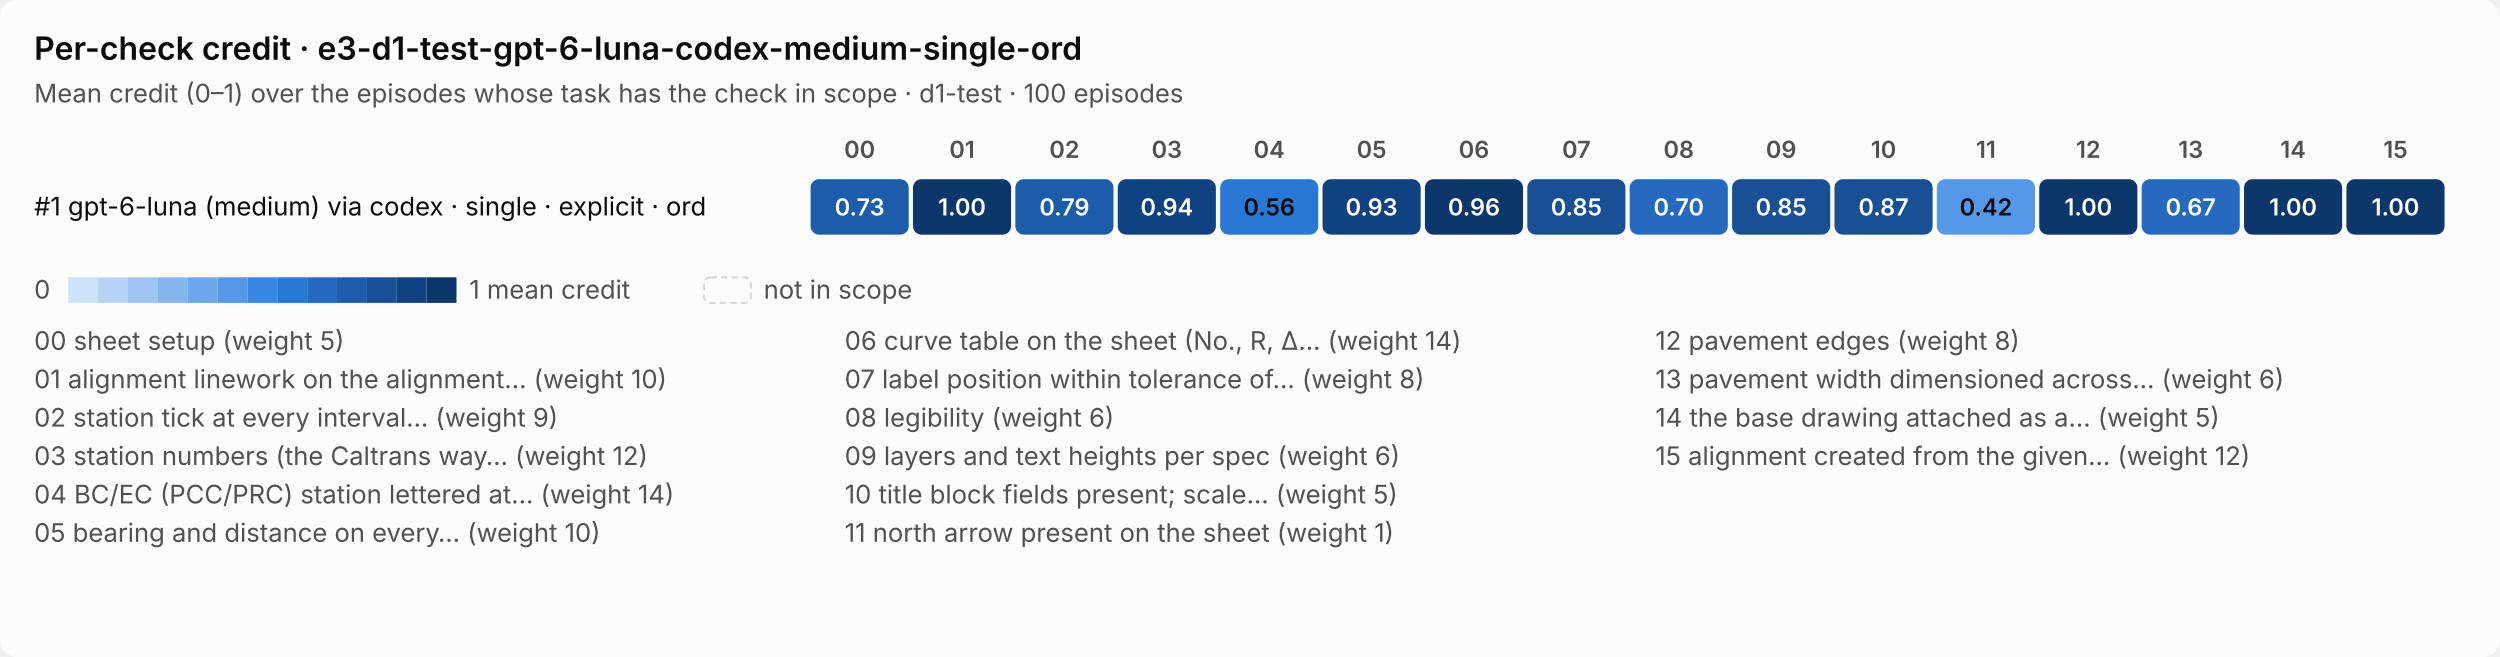
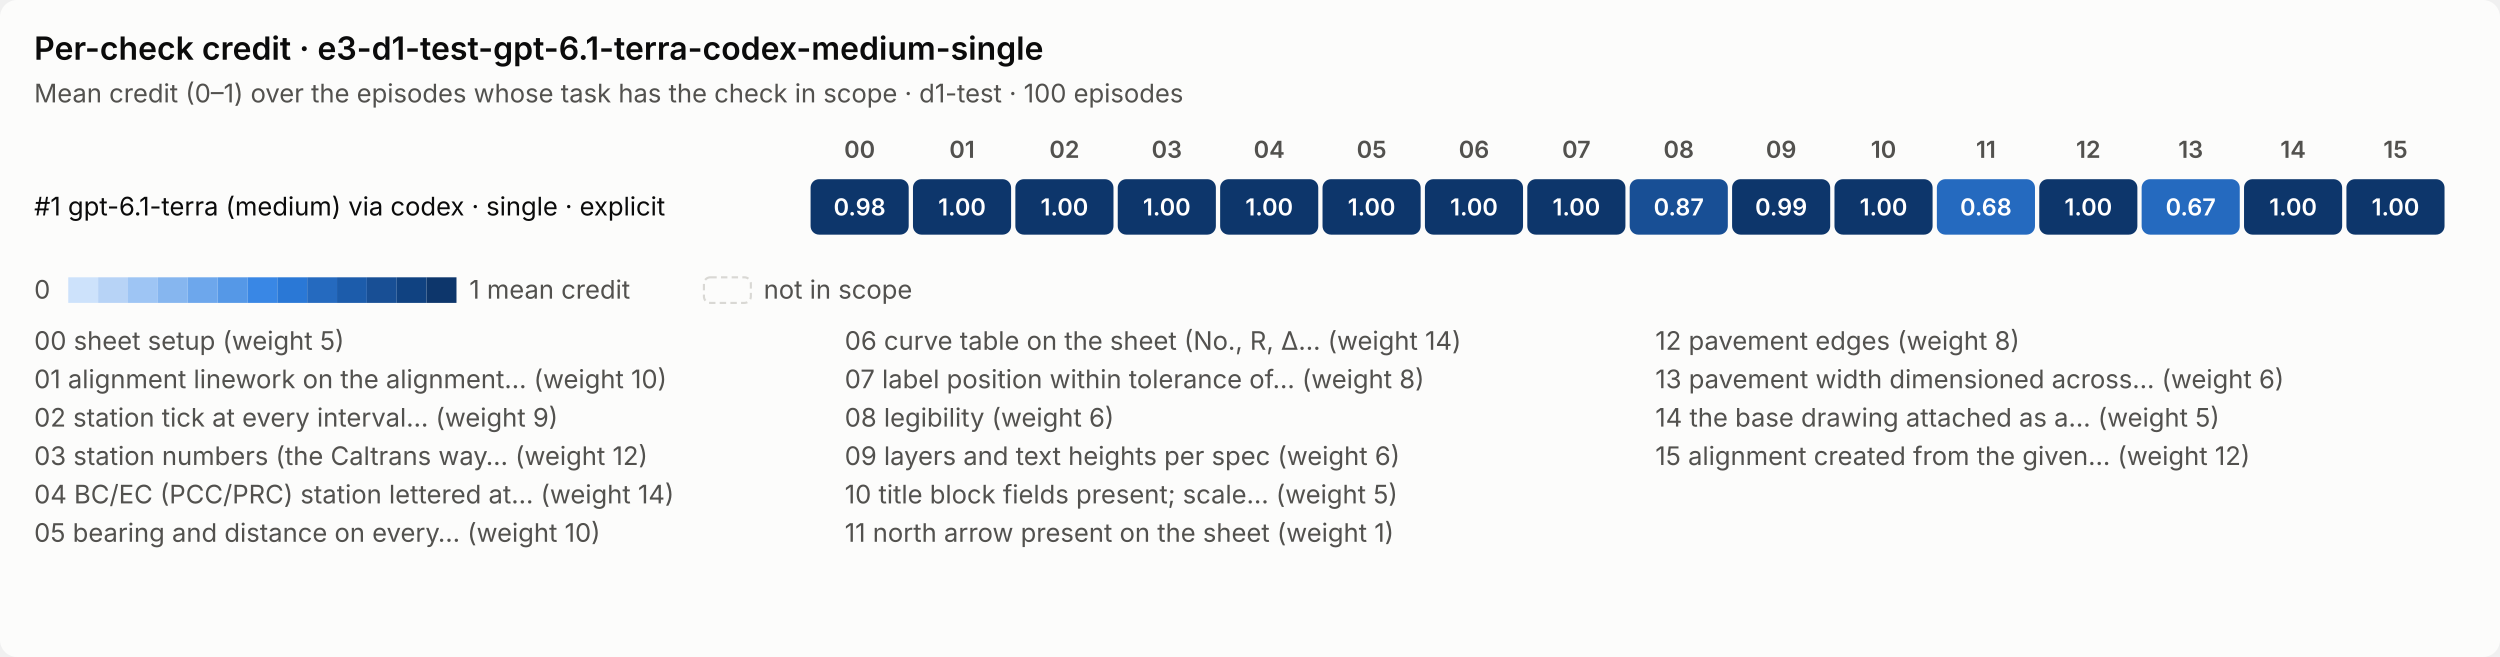
<svg xmlns="http://www.w3.org/2000/svg" width="1172" height="308" viewBox="0 0 1172 308" role="img" aria-labelledby="ttl dsc">
  <style>.t{font:600 15px system-ui,-apple-system,sans-serif;fill:#0b0b0b}.s,.k{font:12px system-ui,-apple-system,sans-serif;fill:#52514e}.l{font:12px system-ui,-apple-system,sans-serif;fill:#0b0b0b}.h{font:600 11px system-ui,-apple-system,sans-serif;fill:#52514e}.v{font:600 11px system-ui,-apple-system,sans-serif}.bg{fill:#fcfcfb}.na{fill:#fcfcfb;stroke:#d9d8d4;stroke-dasharray:3 2}.q0{fill:#cde2fb}.w0{fill:#0b0b0b}.q1{fill:#b7d3f6}.w1{fill:#0b0b0b}.q2{fill:#9ec5f4}.w2{fill:#0b0b0b}.q3{fill:#86b6ef}.w3{fill:#0b0b0b}.q4{fill:#6da7ec}.w4{fill:#0b0b0b}.q5{fill:#5598e7}.w5{fill:#0b0b0b}.q6{fill:#3987e5}.w6{fill:#0b0b0b}.q7{fill:#2a78d6}.w7{fill:#0b0b0b}.q8{fill:#256abf}.w8{fill:#ffffff}.q9{fill:#1c5cab}.w9{fill:#ffffff}.q10{fill:#184f95}.w10{fill:#ffffff}.q11{fill:#104281}.w11{fill:#ffffff}.q12{fill:#0d366b}.w12{fill:#ffffff}@media (prefers-color-scheme: dark){.t,.l{fill:#ffffff}.s,.k,.h{fill:#c3c2b7}.bg{fill:#1a1a19}.na{fill:#1a1a19;stroke:#4a4a46}.q0{fill:#0d366b}.w0{fill:#ffffff}.q1{fill:#104281}.w1{fill:#ffffff}.q2{fill:#184f95}.w2{fill:#ffffff}.q3{fill:#1c5cab}.w3{fill:#ffffff}.q4{fill:#256abf}.w4{fill:#ffffff}.q5{fill:#2a78d6}.w5{fill:#0b0b0b}.q6{fill:#3987e5}.w6{fill:#0b0b0b}.q7{fill:#5598e7}.w7{fill:#0b0b0b}.q8{fill:#6da7ec}.w8{fill:#0b0b0b}.q9{fill:#86b6ef}.w9{fill:#0b0b0b}.q10{fill:#9ec5f4}.w10{fill:#0b0b0b}.q11{fill:#b7d3f6}.w11{fill:#0b0b0b}.q12{fill:#cde2fb}.w12{fill:#0b0b0b}}</style>
  <rect class="bg" width="1172" height="308" rx="8" />
-   <text class="t" x="16" y="28">Per-check credit · e3-d1-test-gpt-6-luna-codex-medium-single-ord</text>
+   <text class="t" x="16" y="28">Per-check credit · e3-d1-test-gpt-6.1-terra-codex-medium-single</text>
  <text class="s" x="16" y="48">Mean credit (0–1) over the episodes whose task has the check in scope · d1-test · 100 episodes</text>
  <text class="h" x="403" y="74" text-anchor="middle">00</text>
  <text class="h" x="451" y="74" text-anchor="middle">01</text>
  <text class="h" x="499" y="74" text-anchor="middle">02</text>
  <text class="h" x="547" y="74" text-anchor="middle">03</text>
  <text class="h" x="595" y="74" text-anchor="middle">04</text>
  <text class="h" x="643" y="74" text-anchor="middle">05</text>
  <text class="h" x="691" y="74" text-anchor="middle">06</text>
  <text class="h" x="739" y="74" text-anchor="middle">07</text>
  <text class="h" x="787" y="74" text-anchor="middle">08</text>
  <text class="h" x="835" y="74" text-anchor="middle">09</text>
  <text class="h" x="883" y="74" text-anchor="middle">10</text>
  <text class="h" x="931" y="74" text-anchor="middle">11</text>
  <text class="h" x="979" y="74" text-anchor="middle">12</text>
  <text class="h" x="1027" y="74" text-anchor="middle">13</text>
  <text class="h" x="1075" y="74" text-anchor="middle">14</text>
  <text class="h" x="1123" y="74" text-anchor="middle">15</text>
-   <text class="l" x="16" y="101">#1  gpt-6-luna (medium) via codex · single · explicit · ord</text>
+   <text class="l" x="16" y="101">#1  gpt-6.1-terra (medium) via codex · single · explicit</text>
  <g>
-     <rect class="q9" x="380" y="84" width="46" height="26" rx="4" />
-     <text class="v w9" x="403" y="101" text-anchor="middle">0.73</text>
+     <rect class="q12" x="380" y="84" width="46" height="26" rx="4" />
+     <text class="v w12" x="403" y="101" text-anchor="middle">0.98</text>
  </g>
  <g>
    <rect class="q12" x="428" y="84" width="46" height="26" rx="4" />
    <text class="v w12" x="451" y="101" text-anchor="middle">1.00</text>
  </g>
  <g>
-     <rect class="q9" x="476" y="84" width="46" height="26" rx="4" />
-     <text class="v w9" x="499" y="101" text-anchor="middle">0.79</text>
+     <rect class="q12" x="476" y="84" width="46" height="26" rx="4" />
+     <text class="v w12" x="499" y="101" text-anchor="middle">1.00</text>
  </g>
  <g>
-     <rect class="q11" x="524" y="84" width="46" height="26" rx="4" />
-     <text class="v w11" x="547" y="101" text-anchor="middle">0.94</text>
+     <rect class="q12" x="524" y="84" width="46" height="26" rx="4" />
+     <text class="v w12" x="547" y="101" text-anchor="middle">1.00</text>
  </g>
  <g>
-     <rect class="q7" x="572" y="84" width="46" height="26" rx="4" />
-     <text class="v w7" x="595" y="101" text-anchor="middle">0.56</text>
+     <rect class="q12" x="572" y="84" width="46" height="26" rx="4" />
+     <text class="v w12" x="595" y="101" text-anchor="middle">1.00</text>
  </g>
  <g>
-     <rect class="q11" x="620" y="84" width="46" height="26" rx="4" />
-     <text class="v w11" x="643" y="101" text-anchor="middle">0.93</text>
+     <rect class="q12" x="620" y="84" width="46" height="26" rx="4" />
+     <text class="v w12" x="643" y="101" text-anchor="middle">1.00</text>
  </g>
  <g>
    <rect class="q12" x="668" y="84" width="46" height="26" rx="4" />
-     <text class="v w12" x="691" y="101" text-anchor="middle">0.96</text>
+     <text class="v w12" x="691" y="101" text-anchor="middle">1.00</text>
  </g>
  <g>
-     <rect class="q10" x="716" y="84" width="46" height="26" rx="4" />
-     <text class="v w10" x="739" y="101" text-anchor="middle">0.85</text>
+     <rect class="q12" x="716" y="84" width="46" height="26" rx="4" />
+     <text class="v w12" x="739" y="101" text-anchor="middle">1.00</text>
  </g>
  <g>
-     <rect class="q8" x="764" y="84" width="46" height="26" rx="4" />
-     <text class="v w8" x="787" y="101" text-anchor="middle">0.70</text>
+     <rect class="q10" x="764" y="84" width="46" height="26" rx="4" />
+     <text class="v w10" x="787" y="101" text-anchor="middle">0.87</text>
  </g>
  <g>
-     <rect class="q10" x="812" y="84" width="46" height="26" rx="4" />
-     <text class="v w10" x="835" y="101" text-anchor="middle">0.85</text>
+     <rect class="q12" x="812" y="84" width="46" height="26" rx="4" />
+     <text class="v w12" x="835" y="101" text-anchor="middle">0.99</text>
  </g>
  <g>
-     <rect class="q10" x="860" y="84" width="46" height="26" rx="4" />
-     <text class="v w10" x="883" y="101" text-anchor="middle">0.87</text>
+     <rect class="q12" x="860" y="84" width="46" height="26" rx="4" />
+     <text class="v w12" x="883" y="101" text-anchor="middle">1.00</text>
  </g>
  <g>
-     <rect class="q5" x="908" y="84" width="46" height="26" rx="4" />
-     <text class="v w5" x="931" y="101" text-anchor="middle">0.42</text>
+     <rect class="q8" x="908" y="84" width="46" height="26" rx="4" />
+     <text class="v w8" x="931" y="101" text-anchor="middle">0.68</text>
  </g>
  <g>
    <rect class="q12" x="956" y="84" width="46" height="26" rx="4" />
    <text class="v w12" x="979" y="101" text-anchor="middle">1.00</text>
  </g>
  <g>
    <rect class="q8" x="1004" y="84" width="46" height="26" rx="4" />
    <text class="v w8" x="1027" y="101" text-anchor="middle">0.67</text>
  </g>
  <g>
    <rect class="q12" x="1052" y="84" width="46" height="26" rx="4" />
    <text class="v w12" x="1075" y="101" text-anchor="middle">1.00</text>
  </g>
  <g>
    <rect class="q12" x="1100" y="84" width="46" height="26" rx="4" />
    <text class="v w12" x="1123" y="101" text-anchor="middle">1.00</text>
  </g>
  <text class="k" x="16" y="140">0</text>
  <rect class="q0" x="32" y="130" width="14" height="12" />
  <rect class="q1" x="46" y="130" width="14" height="12" />
  <rect class="q2" x="60" y="130" width="14" height="12" />
  <rect class="q3" x="74" y="130" width="14" height="12" />
  <rect class="q4" x="88" y="130" width="14" height="12" />
  <rect class="q5" x="102" y="130" width="14" height="12" />
  <rect class="q6" x="116" y="130" width="14" height="12" />
  <rect class="q7" x="130" y="130" width="14" height="12" />
  <rect class="q8" x="144" y="130" width="14" height="12" />
  <rect class="q9" x="158" y="130" width="14" height="12" />
  <rect class="q10" x="172" y="130" width="14" height="12" />
  <rect class="q11" x="186" y="130" width="14" height="12" />
  <rect class="q12" x="200" y="130" width="14" height="12" />
  <text class="k" x="220" y="140">1 mean credit</text>
  <rect class="na" x="330" y="130" width="22" height="12" rx="3" />
  <text class="k" x="358" y="140">not in scope</text>
  <text class="k" x="16" y="164">00  sheet setup (weight 5)</text>
  <text class="k" x="16" y="182">01  alignment linework on the alignment… (weight 10)</text>
  <text class="k" x="16" y="200">02  station tick at every interval… (weight 9)</text>
  <text class="k" x="16" y="218">03  station numbers (the Caltrans way… (weight 12)</text>
  <text class="k" x="16" y="236">04  BC/EC (PCC/PRC) station lettered at… (weight 14)</text>
  <text class="k" x="16" y="254">05  bearing and distance on every… (weight 10)</text>
  <text class="k" x="396" y="164">06  curve table on the sheet (No., R, Δ… (weight 14)</text>
  <text class="k" x="396" y="182">07  label position within tolerance of… (weight 8)</text>
  <text class="k" x="396" y="200">08  legibility (weight 6)</text>
  <text class="k" x="396" y="218">09  layers and text heights per spec (weight 6)</text>
  <text class="k" x="396" y="236">10  title block fields present; scale… (weight 5)</text>
  <text class="k" x="396" y="254">11  north arrow present on the sheet (weight 1)</text>
  <text class="k" x="776" y="164">12  pavement edges (weight 8)</text>
  <text class="k" x="776" y="182">13  pavement width dimensioned across… (weight 6)</text>
  <text class="k" x="776" y="200">14  the base drawing attached as a… (weight 5)</text>
  <text class="k" x="776" y="218">15  alignment created from the given… (weight 12)</text>
</svg>
